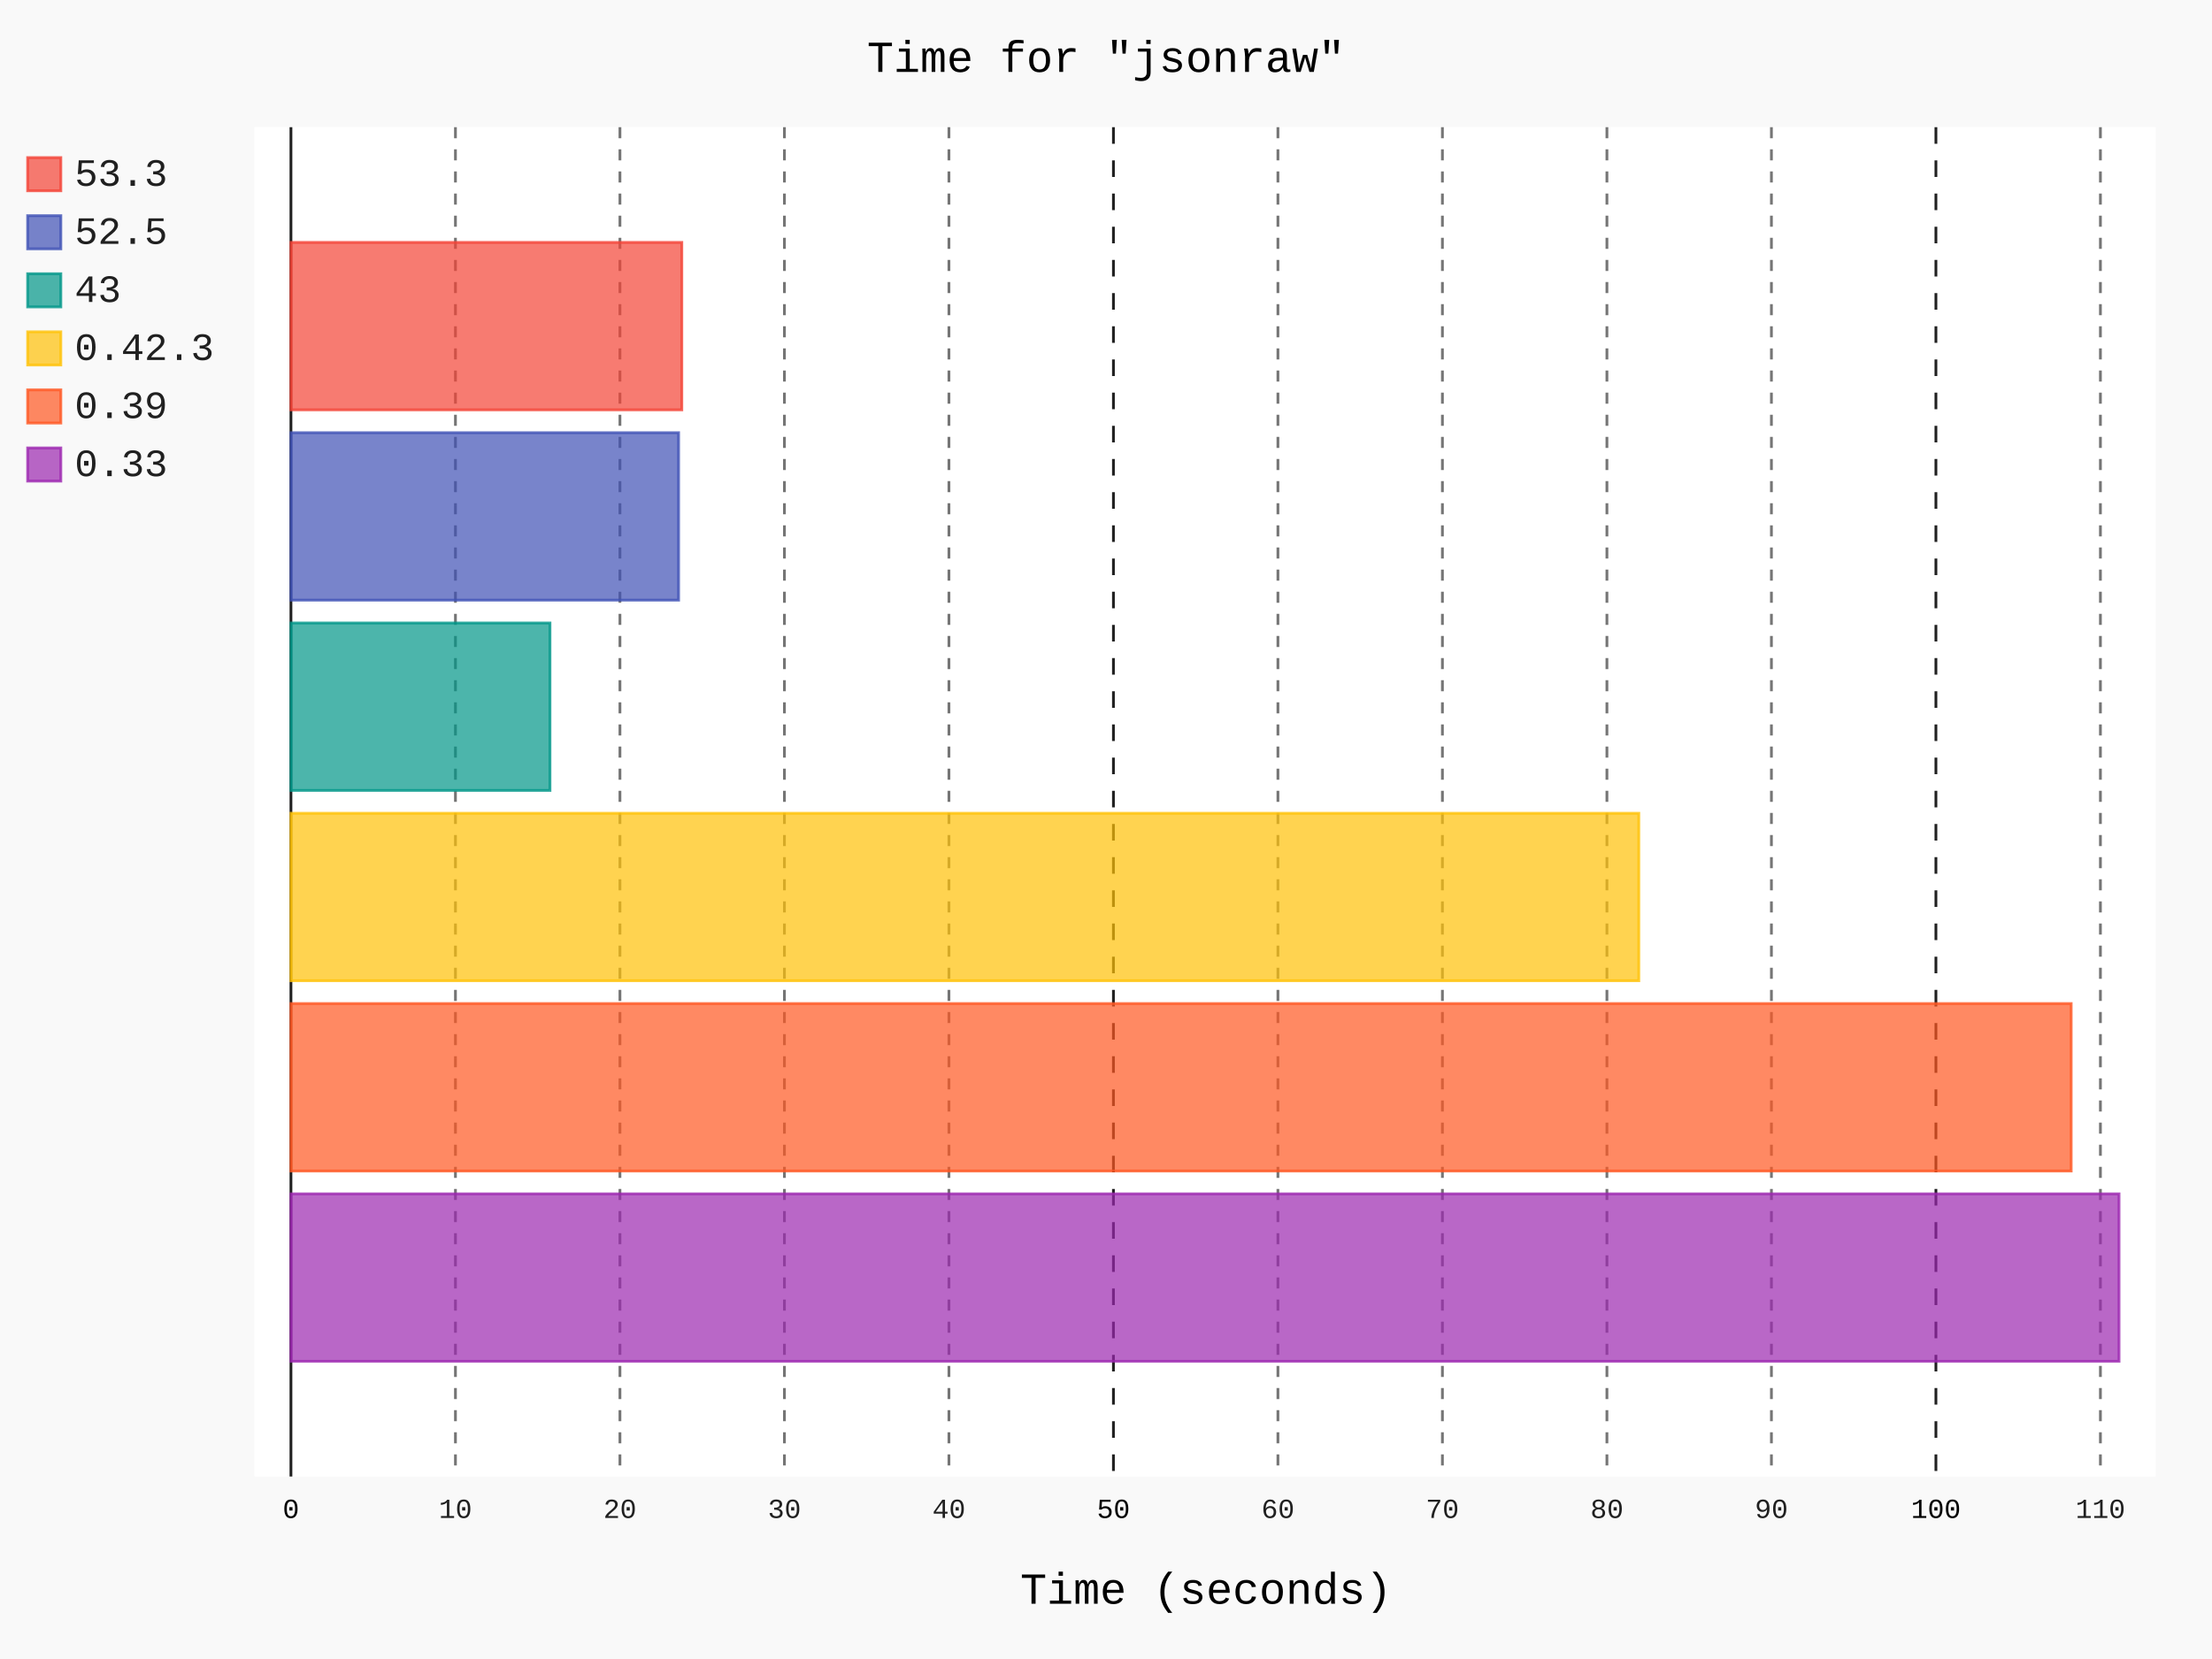
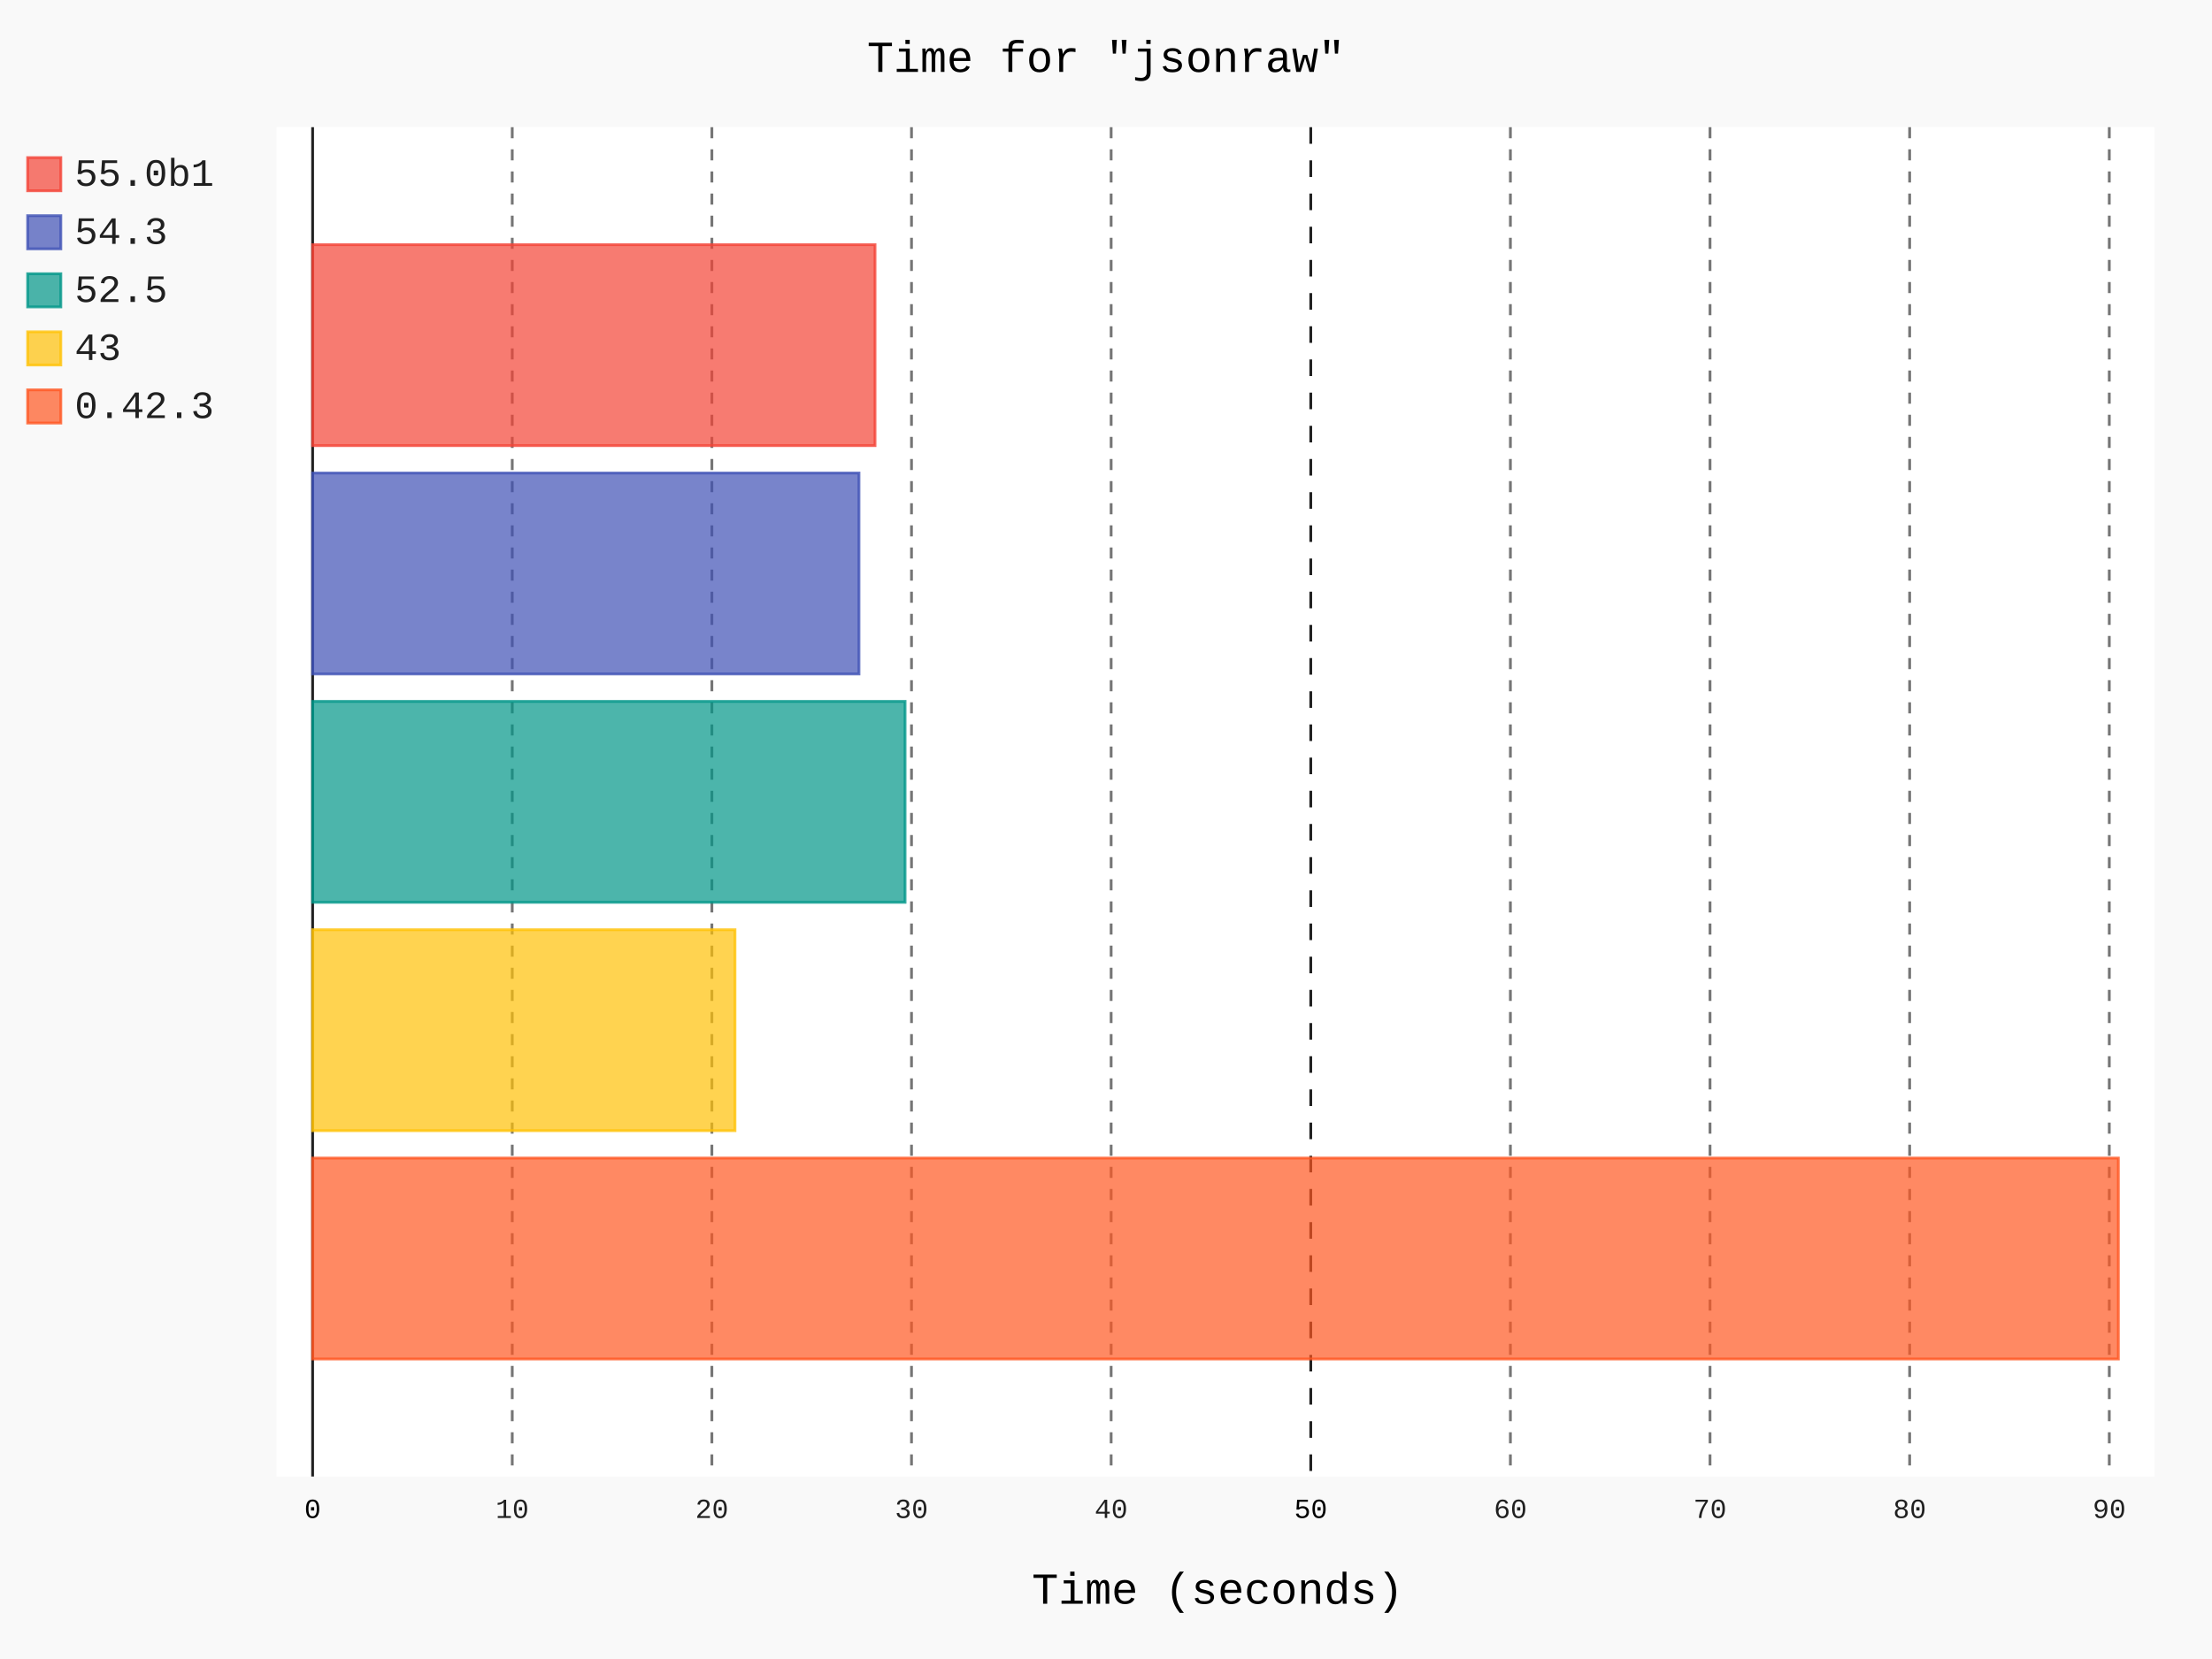
- <svg xmlns="http://www.w3.org/2000/svg" id="chart-3d2c357f-1522-4570-b1bb-a7ab4bfca3dd" class="pygal-chart" viewBox="0 0 800 600">
+ <svg xmlns="http://www.w3.org/2000/svg" id="chart-2a7e7356-e47b-4742-8bd1-a83dba79c703" class="pygal-chart" viewBox="0 0 800 600">
  <defs>
-     <style type="text/css">#chart-3d2c357f-1522-4570-b1bb-a7ab4bfca3dd{-webkit-user-select:none;-webkit-font-smoothing:antialiased;font-family:Consolas,"Liberation Mono",Menlo,Courier,monospace}#chart-3d2c357f-1522-4570-b1bb-a7ab4bfca3dd .title{font-family:Consolas,"Liberation Mono",Menlo,Courier,monospace;font-size:16px}#chart-3d2c357f-1522-4570-b1bb-a7ab4bfca3dd .legends .legend text{font-family:Consolas,"Liberation Mono",Menlo,Courier,monospace;font-size:14px}#chart-3d2c357f-1522-4570-b1bb-a7ab4bfca3dd .axis text{font-family:Consolas,"Liberation Mono",Menlo,Courier,monospace;font-size:10px}#chart-3d2c357f-1522-4570-b1bb-a7ab4bfca3dd .axis text.major{font-family:Consolas,"Liberation Mono",Menlo,Courier,monospace;font-size:10px}#chart-3d2c357f-1522-4570-b1bb-a7ab4bfca3dd .text-overlay text.value{font-family:Consolas,"Liberation Mono",Menlo,Courier,monospace;font-size:16px}#chart-3d2c357f-1522-4570-b1bb-a7ab4bfca3dd .text-overlay text.label{font-family:Consolas,"Liberation Mono",Menlo,Courier,monospace;font-size:10px}#chart-3d2c357f-1522-4570-b1bb-a7ab4bfca3dd .tooltip{font-family:Consolas,"Liberation Mono",Menlo,Courier,monospace;font-size:14px}#chart-3d2c357f-1522-4570-b1bb-a7ab4bfca3dd text.no_data{font-family:Consolas,"Liberation Mono",Menlo,Courier,monospace;font-size:64px}
- #chart-3d2c357f-1522-4570-b1bb-a7ab4bfca3dd{background-color:rgba(249,249,249,1)}#chart-3d2c357f-1522-4570-b1bb-a7ab4bfca3dd path,#chart-3d2c357f-1522-4570-b1bb-a7ab4bfca3dd line,#chart-3d2c357f-1522-4570-b1bb-a7ab4bfca3dd rect,#chart-3d2c357f-1522-4570-b1bb-a7ab4bfca3dd circle{-webkit-transition:150ms;-moz-transition:150ms;transition:150ms}#chart-3d2c357f-1522-4570-b1bb-a7ab4bfca3dd .graph &gt; .background{fill:rgba(249,249,249,1)}#chart-3d2c357f-1522-4570-b1bb-a7ab4bfca3dd .plot &gt; .background{fill:rgba(255,255,255,1)}#chart-3d2c357f-1522-4570-b1bb-a7ab4bfca3dd .graph{fill:rgba(0,0,0,.87)}#chart-3d2c357f-1522-4570-b1bb-a7ab4bfca3dd text.no_data{fill:rgba(0,0,0,1)}#chart-3d2c357f-1522-4570-b1bb-a7ab4bfca3dd .title{fill:rgba(0,0,0,1)}#chart-3d2c357f-1522-4570-b1bb-a7ab4bfca3dd .legends .legend text{fill:rgba(0,0,0,.87)}#chart-3d2c357f-1522-4570-b1bb-a7ab4bfca3dd .legends .legend:hover text{fill:rgba(0,0,0,1)}#chart-3d2c357f-1522-4570-b1bb-a7ab4bfca3dd .axis .line{stroke:rgba(0,0,0,1)}#chart-3d2c357f-1522-4570-b1bb-a7ab4bfca3dd .axis .guide.line{stroke:rgba(0,0,0,.54)}#chart-3d2c357f-1522-4570-b1bb-a7ab4bfca3dd .axis .major.line{stroke:rgba(0,0,0,.87)}#chart-3d2c357f-1522-4570-b1bb-a7ab4bfca3dd .axis text.major{fill:rgba(0,0,0,1)}#chart-3d2c357f-1522-4570-b1bb-a7ab4bfca3dd .axis.y .guides:hover .guide.line,#chart-3d2c357f-1522-4570-b1bb-a7ab4bfca3dd .line-graph .axis.x .guides:hover .guide.line,#chart-3d2c357f-1522-4570-b1bb-a7ab4bfca3dd .stackedline-graph .axis.x .guides:hover .guide.line,#chart-3d2c357f-1522-4570-b1bb-a7ab4bfca3dd .xy-graph .axis.x .guides:hover .guide.line{stroke:rgba(0,0,0,1)}#chart-3d2c357f-1522-4570-b1bb-a7ab4bfca3dd .axis .guides:hover text{fill:rgba(0,0,0,1)}#chart-3d2c357f-1522-4570-b1bb-a7ab4bfca3dd .reactive{fill-opacity:.7;stroke-opacity:.8}#chart-3d2c357f-1522-4570-b1bb-a7ab4bfca3dd .ci{stroke:rgba(0,0,0,.87)}#chart-3d2c357f-1522-4570-b1bb-a7ab4bfca3dd .reactive.active,#chart-3d2c357f-1522-4570-b1bb-a7ab4bfca3dd .active .reactive{fill-opacity:.8;stroke-opacity:.9;stroke-width:4}#chart-3d2c357f-1522-4570-b1bb-a7ab4bfca3dd .ci .reactive.active{stroke-width:1.5}#chart-3d2c357f-1522-4570-b1bb-a7ab4bfca3dd .series text{fill:rgba(0,0,0,1)}#chart-3d2c357f-1522-4570-b1bb-a7ab4bfca3dd .tooltip rect{fill:rgba(255,255,255,1);stroke:rgba(0,0,0,1);-webkit-transition:opacity 150ms;-moz-transition:opacity 150ms;transition:opacity 150ms}#chart-3d2c357f-1522-4570-b1bb-a7ab4bfca3dd .tooltip .label{fill:rgba(0,0,0,.87)}#chart-3d2c357f-1522-4570-b1bb-a7ab4bfca3dd .tooltip .label{fill:rgba(0,0,0,.87)}#chart-3d2c357f-1522-4570-b1bb-a7ab4bfca3dd .tooltip .legend{font-size:.8em;fill:rgba(0,0,0,.54)}#chart-3d2c357f-1522-4570-b1bb-a7ab4bfca3dd .tooltip .x_label{font-size:.6em;fill:rgba(0,0,0,1)}#chart-3d2c357f-1522-4570-b1bb-a7ab4bfca3dd .tooltip .xlink{font-size:.5em;text-decoration:underline}#chart-3d2c357f-1522-4570-b1bb-a7ab4bfca3dd .tooltip .value{font-size:1.5em}#chart-3d2c357f-1522-4570-b1bb-a7ab4bfca3dd .bound{font-size:.5em}#chart-3d2c357f-1522-4570-b1bb-a7ab4bfca3dd .max-value{font-size:.75em;fill:rgba(0,0,0,.54)}#chart-3d2c357f-1522-4570-b1bb-a7ab4bfca3dd .map-element{fill:rgba(255,255,255,1);stroke:rgba(0,0,0,.54) !important}#chart-3d2c357f-1522-4570-b1bb-a7ab4bfca3dd .map-element .reactive{fill-opacity:inherit;stroke-opacity:inherit}#chart-3d2c357f-1522-4570-b1bb-a7ab4bfca3dd .color-0,#chart-3d2c357f-1522-4570-b1bb-a7ab4bfca3dd .color-0 a:visited{stroke:#F44336;fill:#F44336}#chart-3d2c357f-1522-4570-b1bb-a7ab4bfca3dd .color-1,#chart-3d2c357f-1522-4570-b1bb-a7ab4bfca3dd .color-1 a:visited{stroke:#3F51B5;fill:#3F51B5}#chart-3d2c357f-1522-4570-b1bb-a7ab4bfca3dd .color-2,#chart-3d2c357f-1522-4570-b1bb-a7ab4bfca3dd .color-2 a:visited{stroke:#009688;fill:#009688}#chart-3d2c357f-1522-4570-b1bb-a7ab4bfca3dd .color-3,#chart-3d2c357f-1522-4570-b1bb-a7ab4bfca3dd .color-3 a:visited{stroke:#FFC107;fill:#FFC107}#chart-3d2c357f-1522-4570-b1bb-a7ab4bfca3dd .color-4,#chart-3d2c357f-1522-4570-b1bb-a7ab4bfca3dd .color-4 a:visited{stroke:#FF5722;fill:#FF5722}#chart-3d2c357f-1522-4570-b1bb-a7ab4bfca3dd .color-5,#chart-3d2c357f-1522-4570-b1bb-a7ab4bfca3dd .color-5 a:visited{stroke:#9C27B0;fill:#9C27B0}#chart-3d2c357f-1522-4570-b1bb-a7ab4bfca3dd .text-overlay .color-0 text{fill:black}#chart-3d2c357f-1522-4570-b1bb-a7ab4bfca3dd .text-overlay .color-1 text{fill:black}#chart-3d2c357f-1522-4570-b1bb-a7ab4bfca3dd .text-overlay .color-2 text{fill:black}#chart-3d2c357f-1522-4570-b1bb-a7ab4bfca3dd .text-overlay .color-3 text{fill:black}#chart-3d2c357f-1522-4570-b1bb-a7ab4bfca3dd .text-overlay .color-4 text{fill:black}#chart-3d2c357f-1522-4570-b1bb-a7ab4bfca3dd .text-overlay .color-5 text{fill:black}
- #chart-3d2c357f-1522-4570-b1bb-a7ab4bfca3dd text.no_data{text-anchor:middle}#chart-3d2c357f-1522-4570-b1bb-a7ab4bfca3dd .guide.line{fill:none}#chart-3d2c357f-1522-4570-b1bb-a7ab4bfca3dd .centered{text-anchor:middle}#chart-3d2c357f-1522-4570-b1bb-a7ab4bfca3dd .title{text-anchor:middle}#chart-3d2c357f-1522-4570-b1bb-a7ab4bfca3dd .legends .legend text{fill-opacity:1}#chart-3d2c357f-1522-4570-b1bb-a7ab4bfca3dd .axis.x text{text-anchor:middle}#chart-3d2c357f-1522-4570-b1bb-a7ab4bfca3dd .axis.x:not(.web) text[transform]{text-anchor:start}#chart-3d2c357f-1522-4570-b1bb-a7ab4bfca3dd .axis.x:not(.web) text[transform].backwards{text-anchor:end}#chart-3d2c357f-1522-4570-b1bb-a7ab4bfca3dd .axis.y text{text-anchor:end}#chart-3d2c357f-1522-4570-b1bb-a7ab4bfca3dd .axis.y text[transform].backwards{text-anchor:start}#chart-3d2c357f-1522-4570-b1bb-a7ab4bfca3dd .axis.y2 text{text-anchor:start}#chart-3d2c357f-1522-4570-b1bb-a7ab4bfca3dd .axis.y2 text[transform].backwards{text-anchor:end}#chart-3d2c357f-1522-4570-b1bb-a7ab4bfca3dd .axis .guide.line{stroke-dasharray:4,4}#chart-3d2c357f-1522-4570-b1bb-a7ab4bfca3dd .axis .major.guide.line{stroke-dasharray:6,6}#chart-3d2c357f-1522-4570-b1bb-a7ab4bfca3dd .horizontal .axis.y .guide.line,#chart-3d2c357f-1522-4570-b1bb-a7ab4bfca3dd .horizontal .axis.y2 .guide.line,#chart-3d2c357f-1522-4570-b1bb-a7ab4bfca3dd .vertical .axis.x .guide.line{opacity:0}#chart-3d2c357f-1522-4570-b1bb-a7ab4bfca3dd .horizontal .axis.always_show .guide.line,#chart-3d2c357f-1522-4570-b1bb-a7ab4bfca3dd .vertical .axis.always_show .guide.line{opacity:1 !important}#chart-3d2c357f-1522-4570-b1bb-a7ab4bfca3dd .axis.y .guides:hover .guide.line,#chart-3d2c357f-1522-4570-b1bb-a7ab4bfca3dd .axis.y2 .guides:hover .guide.line,#chart-3d2c357f-1522-4570-b1bb-a7ab4bfca3dd .axis.x .guides:hover .guide.line{opacity:1}#chart-3d2c357f-1522-4570-b1bb-a7ab4bfca3dd .axis .guides:hover text{opacity:1}#chart-3d2c357f-1522-4570-b1bb-a7ab4bfca3dd .nofill{fill:none}#chart-3d2c357f-1522-4570-b1bb-a7ab4bfca3dd .subtle-fill{fill-opacity:.2}#chart-3d2c357f-1522-4570-b1bb-a7ab4bfca3dd .dot{stroke-width:1px;fill-opacity:1}#chart-3d2c357f-1522-4570-b1bb-a7ab4bfca3dd .dot.active{stroke-width:5px}#chart-3d2c357f-1522-4570-b1bb-a7ab4bfca3dd .dot.negative{fill:transparent}#chart-3d2c357f-1522-4570-b1bb-a7ab4bfca3dd text,#chart-3d2c357f-1522-4570-b1bb-a7ab4bfca3dd tspan{stroke:none !important}#chart-3d2c357f-1522-4570-b1bb-a7ab4bfca3dd .series text.active{opacity:1}#chart-3d2c357f-1522-4570-b1bb-a7ab4bfca3dd .tooltip rect{fill-opacity:.95;stroke-width:.5}#chart-3d2c357f-1522-4570-b1bb-a7ab4bfca3dd .tooltip text{fill-opacity:1}#chart-3d2c357f-1522-4570-b1bb-a7ab4bfca3dd .showable{visibility:hidden}#chart-3d2c357f-1522-4570-b1bb-a7ab4bfca3dd .showable.shown{visibility:visible}#chart-3d2c357f-1522-4570-b1bb-a7ab4bfca3dd .gauge-background{fill:rgba(229,229,229,1);stroke:none}#chart-3d2c357f-1522-4570-b1bb-a7ab4bfca3dd .bg-lines{stroke:rgba(249,249,249,1);stroke-width:2px}</style>
+     <style type="text/css">#chart-2a7e7356-e47b-4742-8bd1-a83dba79c703{-webkit-user-select:none;-webkit-font-smoothing:antialiased;font-family:Consolas,"Liberation Mono",Menlo,Courier,monospace}#chart-2a7e7356-e47b-4742-8bd1-a83dba79c703 .title{font-family:Consolas,"Liberation Mono",Menlo,Courier,monospace;font-size:16px}#chart-2a7e7356-e47b-4742-8bd1-a83dba79c703 .legends .legend text{font-family:Consolas,"Liberation Mono",Menlo,Courier,monospace;font-size:14px}#chart-2a7e7356-e47b-4742-8bd1-a83dba79c703 .axis text{font-family:Consolas,"Liberation Mono",Menlo,Courier,monospace;font-size:10px}#chart-2a7e7356-e47b-4742-8bd1-a83dba79c703 .axis text.major{font-family:Consolas,"Liberation Mono",Menlo,Courier,monospace;font-size:10px}#chart-2a7e7356-e47b-4742-8bd1-a83dba79c703 .text-overlay text.value{font-family:Consolas,"Liberation Mono",Menlo,Courier,monospace;font-size:16px}#chart-2a7e7356-e47b-4742-8bd1-a83dba79c703 .text-overlay text.label{font-family:Consolas,"Liberation Mono",Menlo,Courier,monospace;font-size:10px}#chart-2a7e7356-e47b-4742-8bd1-a83dba79c703 .tooltip{font-family:Consolas,"Liberation Mono",Menlo,Courier,monospace;font-size:14px}#chart-2a7e7356-e47b-4742-8bd1-a83dba79c703 text.no_data{font-family:Consolas,"Liberation Mono",Menlo,Courier,monospace;font-size:64px}
+ #chart-2a7e7356-e47b-4742-8bd1-a83dba79c703{background-color:rgba(249,249,249,1)}#chart-2a7e7356-e47b-4742-8bd1-a83dba79c703 path,#chart-2a7e7356-e47b-4742-8bd1-a83dba79c703 line,#chart-2a7e7356-e47b-4742-8bd1-a83dba79c703 rect,#chart-2a7e7356-e47b-4742-8bd1-a83dba79c703 circle{-webkit-transition:150ms;-moz-transition:150ms;transition:150ms}#chart-2a7e7356-e47b-4742-8bd1-a83dba79c703 .graph &gt; .background{fill:rgba(249,249,249,1)}#chart-2a7e7356-e47b-4742-8bd1-a83dba79c703 .plot &gt; .background{fill:rgba(255,255,255,1)}#chart-2a7e7356-e47b-4742-8bd1-a83dba79c703 .graph{fill:rgba(0,0,0,.87)}#chart-2a7e7356-e47b-4742-8bd1-a83dba79c703 text.no_data{fill:rgba(0,0,0,1)}#chart-2a7e7356-e47b-4742-8bd1-a83dba79c703 .title{fill:rgba(0,0,0,1)}#chart-2a7e7356-e47b-4742-8bd1-a83dba79c703 .legends .legend text{fill:rgba(0,0,0,.87)}#chart-2a7e7356-e47b-4742-8bd1-a83dba79c703 .legends .legend:hover text{fill:rgba(0,0,0,1)}#chart-2a7e7356-e47b-4742-8bd1-a83dba79c703 .axis .line{stroke:rgba(0,0,0,1)}#chart-2a7e7356-e47b-4742-8bd1-a83dba79c703 .axis .guide.line{stroke:rgba(0,0,0,.54)}#chart-2a7e7356-e47b-4742-8bd1-a83dba79c703 .axis .major.line{stroke:rgba(0,0,0,.87)}#chart-2a7e7356-e47b-4742-8bd1-a83dba79c703 .axis text.major{fill:rgba(0,0,0,1)}#chart-2a7e7356-e47b-4742-8bd1-a83dba79c703 .axis.y .guides:hover .guide.line,#chart-2a7e7356-e47b-4742-8bd1-a83dba79c703 .line-graph .axis.x .guides:hover .guide.line,#chart-2a7e7356-e47b-4742-8bd1-a83dba79c703 .stackedline-graph .axis.x .guides:hover .guide.line,#chart-2a7e7356-e47b-4742-8bd1-a83dba79c703 .xy-graph .axis.x .guides:hover .guide.line{stroke:rgba(0,0,0,1)}#chart-2a7e7356-e47b-4742-8bd1-a83dba79c703 .axis .guides:hover text{fill:rgba(0,0,0,1)}#chart-2a7e7356-e47b-4742-8bd1-a83dba79c703 .reactive{fill-opacity:.7;stroke-opacity:.8}#chart-2a7e7356-e47b-4742-8bd1-a83dba79c703 .ci{stroke:rgba(0,0,0,.87)}#chart-2a7e7356-e47b-4742-8bd1-a83dba79c703 .reactive.active,#chart-2a7e7356-e47b-4742-8bd1-a83dba79c703 .active .reactive{fill-opacity:.8;stroke-opacity:.9;stroke-width:4}#chart-2a7e7356-e47b-4742-8bd1-a83dba79c703 .ci .reactive.active{stroke-width:1.5}#chart-2a7e7356-e47b-4742-8bd1-a83dba79c703 .series text{fill:rgba(0,0,0,1)}#chart-2a7e7356-e47b-4742-8bd1-a83dba79c703 .tooltip rect{fill:rgba(255,255,255,1);stroke:rgba(0,0,0,1);-webkit-transition:opacity 150ms;-moz-transition:opacity 150ms;transition:opacity 150ms}#chart-2a7e7356-e47b-4742-8bd1-a83dba79c703 .tooltip .label{fill:rgba(0,0,0,.87)}#chart-2a7e7356-e47b-4742-8bd1-a83dba79c703 .tooltip .label{fill:rgba(0,0,0,.87)}#chart-2a7e7356-e47b-4742-8bd1-a83dba79c703 .tooltip .legend{font-size:.8em;fill:rgba(0,0,0,.54)}#chart-2a7e7356-e47b-4742-8bd1-a83dba79c703 .tooltip .x_label{font-size:.6em;fill:rgba(0,0,0,1)}#chart-2a7e7356-e47b-4742-8bd1-a83dba79c703 .tooltip .xlink{font-size:.5em;text-decoration:underline}#chart-2a7e7356-e47b-4742-8bd1-a83dba79c703 .tooltip .value{font-size:1.5em}#chart-2a7e7356-e47b-4742-8bd1-a83dba79c703 .bound{font-size:.5em}#chart-2a7e7356-e47b-4742-8bd1-a83dba79c703 .max-value{font-size:.75em;fill:rgba(0,0,0,.54)}#chart-2a7e7356-e47b-4742-8bd1-a83dba79c703 .map-element{fill:rgba(255,255,255,1);stroke:rgba(0,0,0,.54) !important}#chart-2a7e7356-e47b-4742-8bd1-a83dba79c703 .map-element .reactive{fill-opacity:inherit;stroke-opacity:inherit}#chart-2a7e7356-e47b-4742-8bd1-a83dba79c703 .color-0,#chart-2a7e7356-e47b-4742-8bd1-a83dba79c703 .color-0 a:visited{stroke:#F44336;fill:#F44336}#chart-2a7e7356-e47b-4742-8bd1-a83dba79c703 .color-1,#chart-2a7e7356-e47b-4742-8bd1-a83dba79c703 .color-1 a:visited{stroke:#3F51B5;fill:#3F51B5}#chart-2a7e7356-e47b-4742-8bd1-a83dba79c703 .color-2,#chart-2a7e7356-e47b-4742-8bd1-a83dba79c703 .color-2 a:visited{stroke:#009688;fill:#009688}#chart-2a7e7356-e47b-4742-8bd1-a83dba79c703 .color-3,#chart-2a7e7356-e47b-4742-8bd1-a83dba79c703 .color-3 a:visited{stroke:#FFC107;fill:#FFC107}#chart-2a7e7356-e47b-4742-8bd1-a83dba79c703 .color-4,#chart-2a7e7356-e47b-4742-8bd1-a83dba79c703 .color-4 a:visited{stroke:#FF5722;fill:#FF5722}#chart-2a7e7356-e47b-4742-8bd1-a83dba79c703 .text-overlay .color-0 text{fill:black}#chart-2a7e7356-e47b-4742-8bd1-a83dba79c703 .text-overlay .color-1 text{fill:black}#chart-2a7e7356-e47b-4742-8bd1-a83dba79c703 .text-overlay .color-2 text{fill:black}#chart-2a7e7356-e47b-4742-8bd1-a83dba79c703 .text-overlay .color-3 text{fill:black}#chart-2a7e7356-e47b-4742-8bd1-a83dba79c703 .text-overlay .color-4 text{fill:black}
+ #chart-2a7e7356-e47b-4742-8bd1-a83dba79c703 text.no_data{text-anchor:middle}#chart-2a7e7356-e47b-4742-8bd1-a83dba79c703 .guide.line{fill:none}#chart-2a7e7356-e47b-4742-8bd1-a83dba79c703 .centered{text-anchor:middle}#chart-2a7e7356-e47b-4742-8bd1-a83dba79c703 .title{text-anchor:middle}#chart-2a7e7356-e47b-4742-8bd1-a83dba79c703 .legends .legend text{fill-opacity:1}#chart-2a7e7356-e47b-4742-8bd1-a83dba79c703 .axis.x text{text-anchor:middle}#chart-2a7e7356-e47b-4742-8bd1-a83dba79c703 .axis.x:not(.web) text[transform]{text-anchor:start}#chart-2a7e7356-e47b-4742-8bd1-a83dba79c703 .axis.x:not(.web) text[transform].backwards{text-anchor:end}#chart-2a7e7356-e47b-4742-8bd1-a83dba79c703 .axis.y text{text-anchor:end}#chart-2a7e7356-e47b-4742-8bd1-a83dba79c703 .axis.y text[transform].backwards{text-anchor:start}#chart-2a7e7356-e47b-4742-8bd1-a83dba79c703 .axis.y2 text{text-anchor:start}#chart-2a7e7356-e47b-4742-8bd1-a83dba79c703 .axis.y2 text[transform].backwards{text-anchor:end}#chart-2a7e7356-e47b-4742-8bd1-a83dba79c703 .axis .guide.line{stroke-dasharray:4,4}#chart-2a7e7356-e47b-4742-8bd1-a83dba79c703 .axis .major.guide.line{stroke-dasharray:6,6}#chart-2a7e7356-e47b-4742-8bd1-a83dba79c703 .horizontal .axis.y .guide.line,#chart-2a7e7356-e47b-4742-8bd1-a83dba79c703 .horizontal .axis.y2 .guide.line,#chart-2a7e7356-e47b-4742-8bd1-a83dba79c703 .vertical .axis.x .guide.line{opacity:0}#chart-2a7e7356-e47b-4742-8bd1-a83dba79c703 .horizontal .axis.always_show .guide.line,#chart-2a7e7356-e47b-4742-8bd1-a83dba79c703 .vertical .axis.always_show .guide.line{opacity:1 !important}#chart-2a7e7356-e47b-4742-8bd1-a83dba79c703 .axis.y .guides:hover .guide.line,#chart-2a7e7356-e47b-4742-8bd1-a83dba79c703 .axis.y2 .guides:hover .guide.line,#chart-2a7e7356-e47b-4742-8bd1-a83dba79c703 .axis.x .guides:hover .guide.line{opacity:1}#chart-2a7e7356-e47b-4742-8bd1-a83dba79c703 .axis .guides:hover text{opacity:1}#chart-2a7e7356-e47b-4742-8bd1-a83dba79c703 .nofill{fill:none}#chart-2a7e7356-e47b-4742-8bd1-a83dba79c703 .subtle-fill{fill-opacity:.2}#chart-2a7e7356-e47b-4742-8bd1-a83dba79c703 .dot{stroke-width:1px;fill-opacity:1}#chart-2a7e7356-e47b-4742-8bd1-a83dba79c703 .dot.active{stroke-width:5px}#chart-2a7e7356-e47b-4742-8bd1-a83dba79c703 .dot.negative{fill:transparent}#chart-2a7e7356-e47b-4742-8bd1-a83dba79c703 text,#chart-2a7e7356-e47b-4742-8bd1-a83dba79c703 tspan{stroke:none !important}#chart-2a7e7356-e47b-4742-8bd1-a83dba79c703 .series text.active{opacity:1}#chart-2a7e7356-e47b-4742-8bd1-a83dba79c703 .tooltip rect{fill-opacity:.95;stroke-width:.5}#chart-2a7e7356-e47b-4742-8bd1-a83dba79c703 .tooltip text{fill-opacity:1}#chart-2a7e7356-e47b-4742-8bd1-a83dba79c703 .showable{visibility:hidden}#chart-2a7e7356-e47b-4742-8bd1-a83dba79c703 .showable.shown{visibility:visible}#chart-2a7e7356-e47b-4742-8bd1-a83dba79c703 .gauge-background{fill:rgba(229,229,229,1);stroke:none}#chart-2a7e7356-e47b-4742-8bd1-a83dba79c703 .bg-lines{stroke:rgba(249,249,249,1);stroke-width:2px}</style>
  </defs>
  <g class="graph horizontalbar-graph horizontal">
    <rect x="0" y="0" width="800" height="600" class="background" />
-     <g transform="translate(92, 46)" class="plot">
-       <rect x="0" y="0" width="687.6" height="488" class="background" />
+     <g transform="translate(100, 46)" class="plot">
+       <rect x="0" y="0" width="679.2" height="488" class="background" />
      <g class="axis x always_show">
        <g class="guides">
-           <path d="M13.223 0 v488" class="axis major line" />
-           <text x="13.223" y="503.0" class="major">0</text>
+           <path d="M13.062 0 v488" class="axis major line" />
+           <text x="13.062" y="503.0" class="major">0</text>
        </g>
        <g class="guides">
-           <path d="M72.716 0 v488" class="guide line" />
-           <text x="72.716" y="503.0" class="">10</text>
+           <path d="M85.26 0 v488" class="guide line" />
+           <text x="85.26" y="503.0" class="">10</text>
        </g>
        <g class="guides">
-           <path d="M132.209 0 v488" class="guide line" />
-           <text x="132.209" y="503.0" class="">20</text>
+           <path d="M157.459 0 v488" class="guide line" />
+           <text x="157.459" y="503.0" class="">20</text>
        </g>
        <g class="guides">
-           <path d="M191.701 0 v488" class="guide line" />
-           <text x="191.701" y="503.0" class="">30</text>
+           <path d="M229.658 0 v488" class="guide line" />
+           <text x="229.658" y="503.0" class="">30</text>
        </g>
        <g class="guides">
-           <path d="M251.194 0 v488" class="guide line" />
-           <text x="251.194" y="503.0" class="">40</text>
+           <path d="M301.856 0 v488" class="guide line" />
+           <text x="301.856" y="503.0" class="">40</text>
        </g>
        <g class="guides">
-           <path d="M310.687 0 v488" class="major guide line" />
-           <text x="310.687" y="503.0" class="major">50</text>
+           <path d="M374.055 0 v488" class="major guide line" />
+           <text x="374.055" y="503.0" class="major">50</text>
        </g>
        <g class="guides">
-           <path d="M370.179 0 v488" class="guide line" />
-           <text x="370.179" y="503.0" class="">60</text>
+           <path d="M446.254 0 v488" class="guide line" />
+           <text x="446.254" y="503.0" class="">60</text>
        </g>
        <g class="guides">
-           <path d="M429.672 0 v488" class="guide line" />
-           <text x="429.672" y="503.0" class="">70</text>
+           <path d="M518.452 0 v488" class="guide line" />
+           <text x="518.452" y="503.0" class="">70</text>
        </g>
        <g class="guides">
-           <path d="M489.165 0 v488" class="guide line" />
-           <text x="489.165" y="503.0" class="">80</text>
+           <path d="M590.651 0 v488" class="guide line" />
+           <text x="590.651" y="503.0" class="">80</text>
        </g>
        <g class="guides">
-           <path d="M548.658 0 v488" class="guide line" />
-           <text x="548.658" y="503.0" class="">90</text>
-         </g>
-         <g class="guides">
-           <path d="M608.15 0 v488" class="major guide line" />
-           <text x="608.15" y="503.0" class="major">100</text>
-         </g>
-         <g class="guides">
-           <path d="M667.643 0 v488" class="guide line" />
-           <text x="667.643" y="503.0" class="">110</text>
-         </g>
-       </g>
-       <g class="series serie-5 color-5">
-         <g class="bars">
-           <g class="bar">
-             <rect x="13.223" y="385.77" rx="0" ry="0" width="661.154" height="60.562" class="rect reactive tooltip-trigger" />
-           </g>
+           <path d="M662.85 0 v488" class="guide line" />
+           <text x="662.85" y="503.0" class="">90</text>
        </g>
      </g>
      <g class="series serie-4 color-4">
        <g class="bars">
          <g class="bar">
-             <rect x="13.223" y="316.95" rx="0" ry="0" width="643.848" height="60.562" class="rect reactive tooltip-trigger" />
+             <rect x="13.062" y="372.832" rx="0" ry="0" width="653.077" height="72.674" class="rect reactive tooltip-trigger" />
          </g>
        </g>
      </g>
      <g class="series serie-3 color-3">
        <g class="bars">
          <g class="bar">
-             <rect x="13.223" y="248.129" rx="0" ry="0" width="487.482" height="60.562" class="rect reactive tooltip-trigger" />
+             <rect x="13.062" y="290.247" rx="0" ry="0" width="152.758" height="72.674" class="rect reactive tooltip-trigger" />
          </g>
        </g>
      </g>
      <g class="series serie-2 color-2">
        <g class="bars">
          <g class="bar">
-             <rect x="13.223" y="179.309" rx="0" ry="0" width="93.686" height="60.562" class="rect reactive tooltip-trigger" />
+             <rect x="13.062" y="207.663" rx="0" ry="0" width="214.27" height="72.674" class="rect reactive tooltip-trigger" />
          </g>
        </g>
      </g>
      <g class="series serie-1 color-1">
        <g class="bars">
          <g class="bar">
-             <rect x="13.223" y="110.488" rx="0" ry="0" width="140.204" height="60.562" class="rect reactive tooltip-trigger" />
+             <rect x="13.062" y="125.078" rx="0" ry="0" width="197.604" height="72.674" class="rect reactive tooltip-trigger" />
          </g>
        </g>
      </g>
      <g class="series serie-0 color-0">
        <g class="bars">
          <g class="bar">
-             <rect x="13.223" y="41.668" rx="0" ry="0" width="141.364" height="60.562" class="rect reactive tooltip-trigger" />
+             <rect x="13.062" y="42.494" rx="0" ry="0" width="203.406" height="72.674" class="rect reactive tooltip-trigger" />
          </g>
        </g>
      </g>
    </g>
    <g class="titles">
      <text x="400.0" y="26" class="title plot_title">Time for "jsonraw"</text>
-       <text x="436.2" y="580" class="title">Time (seconds)</text>
+       <text x="440.4" y="580" class="title">Time (seconds)</text>
    </g>
-     <g transform="translate(92, 46)" class="plot overlay">
-       <g class="series serie-5 color-5" />
+     <g transform="translate(100, 46)" class="plot overlay">
      <g class="series serie-4 color-4" />
      <g class="series serie-3 color-3" />
      <g class="series serie-2 color-2" />
      <g class="series serie-1 color-1" />
      <g class="series serie-0 color-0" />
    </g>
-     <g transform="translate(92, 46)" class="plot text-overlay">
-       <g class="series serie-5 color-5" />
+     <g transform="translate(100, 46)" class="plot text-overlay">
      <g class="series serie-4 color-4" />
      <g class="series serie-3 color-3" />
      <g class="series serie-2 color-2" />
      <g class="series serie-1 color-1" />
      <g class="series serie-0 color-0" />
    </g>
-     <g transform="translate(92, 46)" class="plot tooltip-overlay">
+     <g transform="translate(100, 46)" class="plot tooltip-overlay">
      <g transform="translate(0 0)" style="opacity: 0" class="tooltip">
        <rect rx="0" ry="0" width="0" height="0" class="tooltip-box" />
        <g class="text" />
      </g>
    </g>
    <g transform="translate(10, 56)" class="legends">
      <g id="activate-serie-0" class="legend reactive activate-serie">
        <rect x="0.0" y="1.0" width="12" height="12" class="color-0 reactive" />
-         <text x="17.0" y="11.2">53.3</text>
+         <text x="17.0" y="11.2">55.0b1</text>
      </g>
      <g id="activate-serie-1" class="legend reactive activate-serie">
        <rect x="0.0" y="22.0" width="12" height="12" class="color-1 reactive" />
-         <text x="17.0" y="32.2">52.5</text>
+         <text x="17.0" y="32.2">54.3</text>
      </g>
      <g id="activate-serie-2" class="legend reactive activate-serie">
        <rect x="0.0" y="43.0" width="12" height="12" class="color-2 reactive" />
-         <text x="17.0" y="53.2">43</text>
+         <text x="17.0" y="53.2">52.5</text>
      </g>
      <g id="activate-serie-3" class="legend reactive activate-serie">
        <rect x="0.0" y="64.0" width="12" height="12" class="color-3 reactive" />
-         <text x="17.0" y="74.2">0.42.3</text>
+         <text x="17.0" y="74.2">43</text>
      </g>
      <g id="activate-serie-4" class="legend reactive activate-serie">
        <rect x="0.0" y="85.0" width="12" height="12" class="color-4 reactive" />
-         <text x="17.0" y="95.2">0.39</text>
-       </g>
-       <g id="activate-serie-5" class="legend reactive activate-serie">
-         <rect x="0.0" y="106.0" width="12" height="12" class="color-5 reactive" />
-         <text x="17.0" y="116.2">0.33</text>
+         <text x="17.0" y="95.2">0.42.3</text>
      </g>
    </g>
    <g transform="translate(790, 56)" class="legends" />
  </g>
</svg>
